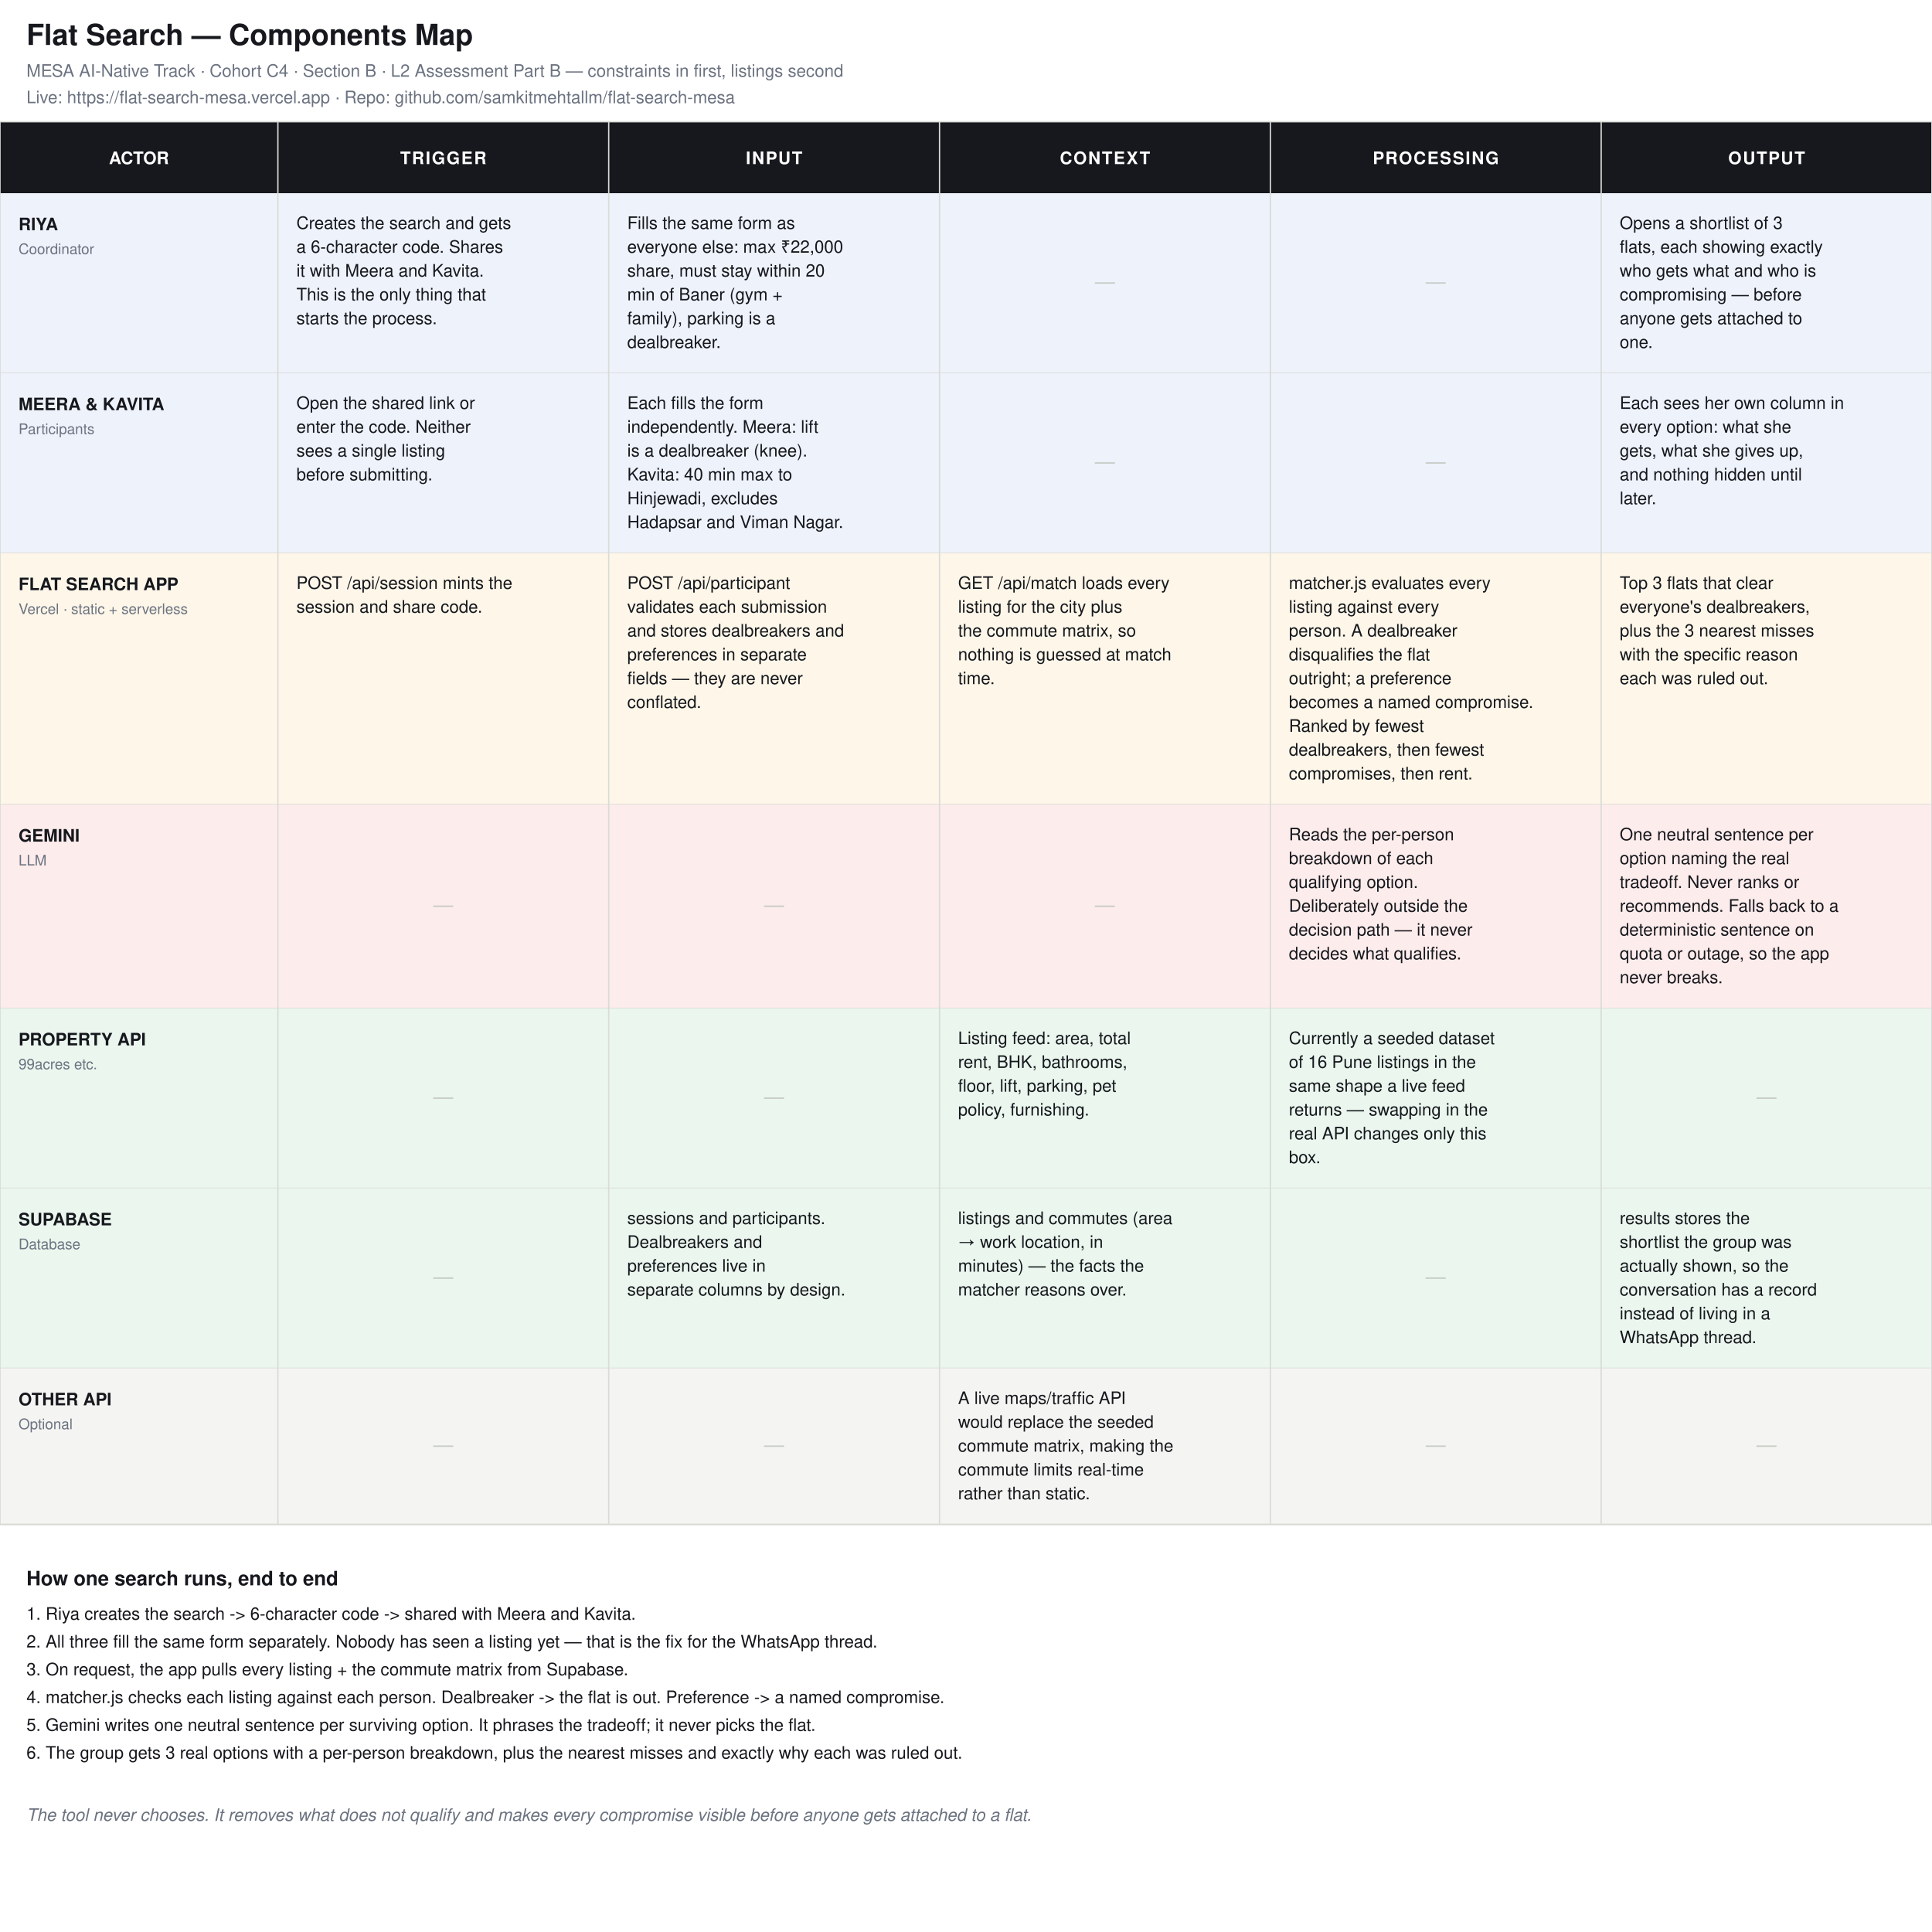
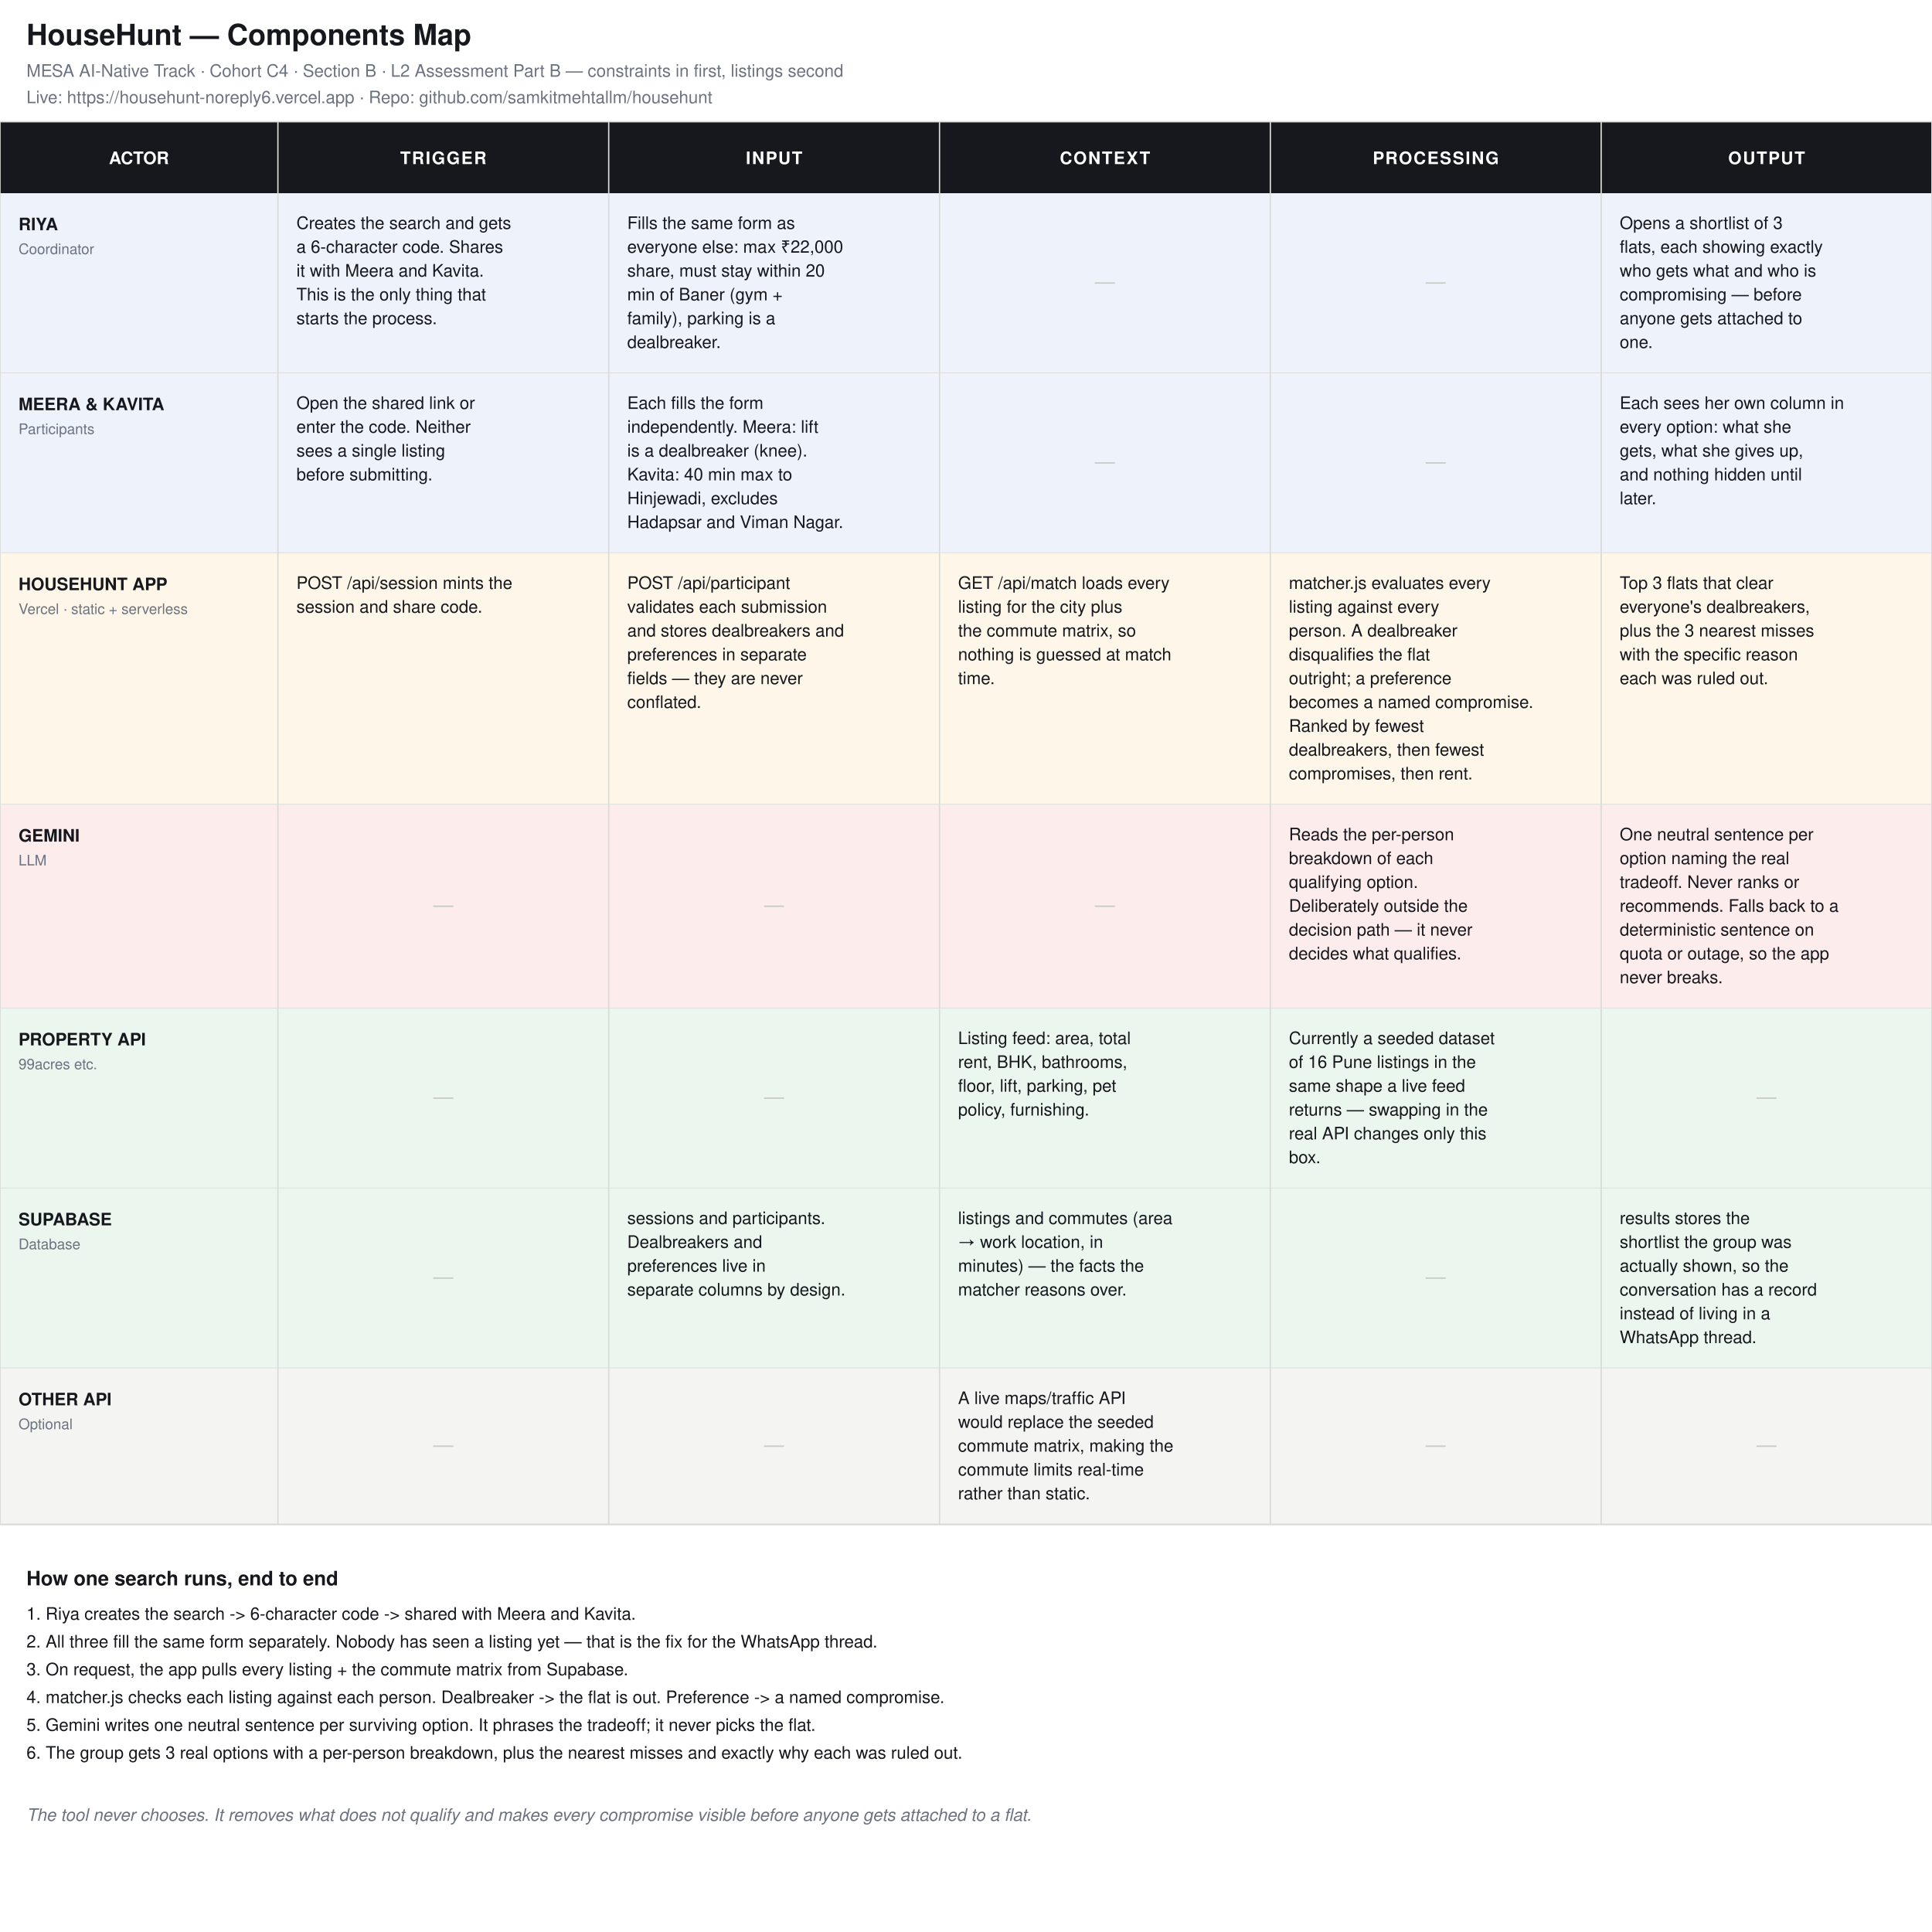
<svg xmlns="http://www.w3.org/2000/svg" width="1460" height="1460" viewBox="0 0 1460 1460" font-family="Helvetica, Arial, sans-serif">
  <rect width="1460" height="1460" fill="#ffffff" />
-   <text x="20" y="34" font-size="22" font-weight="bold" fill="#16181d">Flat Search — Components Map</text>
+   <text x="20" y="34" font-size="22" font-weight="bold" fill="#16181d">HouseHunt — Components Map</text>
  <text x="20" y="58" font-size="13" fill="#6b7280">MESA AI-Native Track · Cohort C4 · Section B · L2 Assessment Part B — constraints in first, listings second</text>
-   <text x="20" y="78" font-size="13" fill="#6b7280">Live: https://flat-search-mesa.vercel.app · Repo: github.com/samkitmehtallm/flat-search-mesa</text>
+   <text x="20" y="78" font-size="13" fill="#6b7280">Live: https://househunt-noreply6.vercel.app · Repo: github.com/samkitmehtallm/househunt</text>
  <rect x="0" y="92" width="1460" height="54" fill="#16181d" />
  <text x="105.0" y="124.0" font-size="13" font-weight="bold" fill="#ffffff" text-anchor="middle">ACTOR</text>
  <text x="335.0" y="124.0" font-size="13" font-weight="bold" fill="#ffffff" text-anchor="middle" letter-spacing="1">TRIGGER</text>
  <text x="585.0" y="124.0" font-size="13" font-weight="bold" fill="#ffffff" text-anchor="middle" letter-spacing="1">INPUT</text>
  <text x="835.0" y="124.0" font-size="13" font-weight="bold" fill="#ffffff" text-anchor="middle" letter-spacing="1">CONTEXT</text>
  <text x="1085.0" y="124.0" font-size="13" font-weight="bold" fill="#ffffff" text-anchor="middle" letter-spacing="1">PROCESSING</text>
  <text x="1335.0" y="124.0" font-size="13" font-weight="bold" fill="#ffffff" text-anchor="middle" letter-spacing="1">OUTPUT</text>
  <rect x="0" y="146" width="1460" height="136" fill="#eef2fb" />
  <text x="14" y="174" font-size="13" font-weight="bold" fill="#16181d">RIYA</text>
  <text x="14" y="192" font-size="11" fill="#6b7280">Coordinator</text>
  <text x="224" y="173" font-size="13" fill="#16181d">Creates the search and gets</text>
  <text x="224" y="191" font-size="13" fill="#16181d">a 6-character code. Shares</text>
  <text x="224" y="209" font-size="13" fill="#16181d">it with Meera and Kavita.</text>
  <text x="224" y="227" font-size="13" fill="#16181d">This is the only thing that</text>
  <text x="224" y="245" font-size="13" fill="#16181d">starts the process.</text>
  <text x="474" y="173" font-size="13" fill="#16181d">Fills the same form as</text>
  <text x="474" y="191" font-size="13" fill="#16181d">everyone else: max ₹22,000</text>
  <text x="474" y="209" font-size="13" fill="#16181d">share, must stay within 20</text>
  <text x="474" y="227" font-size="13" fill="#16181d">min of Baner (gym +</text>
  <text x="474" y="245" font-size="13" fill="#16181d">family), parking is a</text>
  <text x="474" y="263" font-size="13" fill="#16181d">dealbreaker.</text>
  <text x="835.0" y="218.0" font-size="15" fill="#c8ccc6" text-anchor="middle">—</text>
  <text x="1085.0" y="218.0" font-size="15" fill="#c8ccc6" text-anchor="middle">—</text>
  <text x="1224" y="173" font-size="13" fill="#16181d">Opens a shortlist of 3</text>
  <text x="1224" y="191" font-size="13" fill="#16181d">flats, each showing exactly</text>
  <text x="1224" y="209" font-size="13" fill="#16181d">who gets what and who is</text>
  <text x="1224" y="227" font-size="13" fill="#16181d">compromising — before</text>
  <text x="1224" y="245" font-size="13" fill="#16181d">anyone gets attached to</text>
  <text x="1224" y="263" font-size="13" fill="#16181d">one.</text>
  <line x1="0" y1="282" x2="1460" y2="282" stroke="#d9dbd7" stroke-width="1" />
  <rect x="0" y="282" width="1460" height="136" fill="#eef2fb" />
  <text x="14" y="310" font-size="13" font-weight="bold" fill="#16181d">MEERA &amp; KAVITA</text>
  <text x="14" y="328" font-size="11" fill="#6b7280">Participants</text>
  <text x="224" y="309" font-size="13" fill="#16181d">Open the shared link or</text>
  <text x="224" y="327" font-size="13" fill="#16181d">enter the code. Neither</text>
  <text x="224" y="345" font-size="13" fill="#16181d">sees a single listing</text>
  <text x="224" y="363" font-size="13" fill="#16181d">before submitting.</text>
  <text x="474" y="309" font-size="13" fill="#16181d">Each fills the form</text>
  <text x="474" y="327" font-size="13" fill="#16181d">independently. Meera: lift</text>
  <text x="474" y="345" font-size="13" fill="#16181d">is a dealbreaker (knee).</text>
  <text x="474" y="363" font-size="13" fill="#16181d">Kavita: 40 min max to</text>
  <text x="474" y="381" font-size="13" fill="#16181d">Hinjewadi, excludes</text>
  <text x="474" y="399" font-size="13" fill="#16181d">Hadapsar and Viman Nagar.</text>
  <text x="835.0" y="354.0" font-size="15" fill="#c8ccc6" text-anchor="middle">—</text>
  <text x="1085.0" y="354.0" font-size="15" fill="#c8ccc6" text-anchor="middle">—</text>
  <text x="1224" y="309" font-size="13" fill="#16181d">Each sees her own column in</text>
  <text x="1224" y="327" font-size="13" fill="#16181d">every option: what she</text>
  <text x="1224" y="345" font-size="13" fill="#16181d">gets, what she gives up,</text>
  <text x="1224" y="363" font-size="13" fill="#16181d">and nothing hidden until</text>
  <text x="1224" y="381" font-size="13" fill="#16181d">later.</text>
  <line x1="0" y1="418" x2="1460" y2="418" stroke="#d9dbd7" stroke-width="1" />
  <rect x="0" y="418" width="1460" height="190" fill="#fdf6e9" />
-   <text x="14" y="446" font-size="13" font-weight="bold" fill="#16181d">FLAT SEARCH APP</text>
+   <text x="14" y="446" font-size="13" font-weight="bold" fill="#16181d">HOUSEHUNT APP</text>
  <text x="14" y="464" font-size="11" fill="#6b7280">Vercel · static + serverless</text>
  <text x="224" y="445" font-size="13" fill="#16181d">POST /api/session mints the</text>
  <text x="224" y="463" font-size="13" fill="#16181d">session and share code.</text>
  <text x="474" y="445" font-size="13" fill="#16181d">POST /api/participant</text>
  <text x="474" y="463" font-size="13" fill="#16181d">validates each submission</text>
  <text x="474" y="481" font-size="13" fill="#16181d">and stores dealbreakers and</text>
  <text x="474" y="499" font-size="13" fill="#16181d">preferences in separate</text>
  <text x="474" y="517" font-size="13" fill="#16181d">fields — they are never</text>
  <text x="474" y="535" font-size="13" fill="#16181d">conflated.</text>
  <text x="724" y="445" font-size="13" fill="#16181d">GET /api/match loads every</text>
  <text x="724" y="463" font-size="13" fill="#16181d">listing for the city plus</text>
  <text x="724" y="481" font-size="13" fill="#16181d">the commute matrix, so</text>
  <text x="724" y="499" font-size="13" fill="#16181d">nothing is guessed at match</text>
  <text x="724" y="517" font-size="13" fill="#16181d">time.</text>
  <text x="974" y="445" font-size="13" fill="#16181d">matcher.js evaluates every</text>
  <text x="974" y="463" font-size="13" fill="#16181d">listing against every</text>
  <text x="974" y="481" font-size="13" fill="#16181d">person. A dealbreaker</text>
  <text x="974" y="499" font-size="13" fill="#16181d">disqualifies the flat</text>
  <text x="974" y="517" font-size="13" fill="#16181d">outright; a preference</text>
  <text x="974" y="535" font-size="13" fill="#16181d">becomes a named compromise.</text>
  <text x="974" y="553" font-size="13" fill="#16181d">Ranked by fewest</text>
  <text x="974" y="571" font-size="13" fill="#16181d">dealbreakers, then fewest</text>
  <text x="974" y="589" font-size="13" fill="#16181d">compromises, then rent.</text>
  <text x="1224" y="445" font-size="13" fill="#16181d">Top 3 flats that clear</text>
  <text x="1224" y="463" font-size="13" fill="#16181d">everyone's dealbreakers,</text>
  <text x="1224" y="481" font-size="13" fill="#16181d">plus the 3 nearest misses</text>
  <text x="1224" y="499" font-size="13" fill="#16181d">with the specific reason</text>
  <text x="1224" y="517" font-size="13" fill="#16181d">each was ruled out.</text>
  <line x1="0" y1="608" x2="1460" y2="608" stroke="#d9dbd7" stroke-width="1" />
  <rect x="0" y="608" width="1460" height="154" fill="#fdecec" />
  <text x="14" y="636" font-size="13" font-weight="bold" fill="#16181d">GEMINI</text>
  <text x="14" y="654" font-size="11" fill="#6b7280">LLM</text>
  <text x="335.0" y="689.0" font-size="15" fill="#c8ccc6" text-anchor="middle">—</text>
  <text x="585.0" y="689.0" font-size="15" fill="#c8ccc6" text-anchor="middle">—</text>
  <text x="835.0" y="689.0" font-size="15" fill="#c8ccc6" text-anchor="middle">—</text>
  <text x="974" y="635" font-size="13" fill="#16181d">Reads the per-person</text>
  <text x="974" y="653" font-size="13" fill="#16181d">breakdown of each</text>
  <text x="974" y="671" font-size="13" fill="#16181d">qualifying option.</text>
  <text x="974" y="689" font-size="13" fill="#16181d">Deliberately outside the</text>
  <text x="974" y="707" font-size="13" fill="#16181d">decision path — it never</text>
  <text x="974" y="725" font-size="13" fill="#16181d">decides what qualifies.</text>
  <text x="1224" y="635" font-size="13" fill="#16181d">One neutral sentence per</text>
  <text x="1224" y="653" font-size="13" fill="#16181d">option naming the real</text>
  <text x="1224" y="671" font-size="13" fill="#16181d">tradeoff. Never ranks or</text>
  <text x="1224" y="689" font-size="13" fill="#16181d">recommends. Falls back to a</text>
  <text x="1224" y="707" font-size="13" fill="#16181d">deterministic sentence on</text>
  <text x="1224" y="725" font-size="13" fill="#16181d">quota or outage, so the app</text>
  <text x="1224" y="743" font-size="13" fill="#16181d">never breaks.</text>
  <line x1="0" y1="762" x2="1460" y2="762" stroke="#d9dbd7" stroke-width="1" />
  <rect x="0" y="762" width="1460" height="136" fill="#eaf6ee" />
  <text x="14" y="790" font-size="13" font-weight="bold" fill="#16181d">PROPERTY API</text>
  <text x="14" y="808" font-size="11" fill="#6b7280">99acres etc.</text>
  <text x="335.0" y="834.0" font-size="15" fill="#c8ccc6" text-anchor="middle">—</text>
  <text x="585.0" y="834.0" font-size="15" fill="#c8ccc6" text-anchor="middle">—</text>
  <text x="724" y="789" font-size="13" fill="#16181d">Listing feed: area, total</text>
  <text x="724" y="807" font-size="13" fill="#16181d">rent, BHK, bathrooms,</text>
  <text x="724" y="825" font-size="13" fill="#16181d">floor, lift, parking, pet</text>
  <text x="724" y="843" font-size="13" fill="#16181d">policy, furnishing.</text>
  <text x="974" y="789" font-size="13" fill="#16181d">Currently a seeded dataset</text>
  <text x="974" y="807" font-size="13" fill="#16181d">of 16 Pune listings in the</text>
  <text x="974" y="825" font-size="13" fill="#16181d">same shape a live feed</text>
  <text x="974" y="843" font-size="13" fill="#16181d">returns — swapping in the</text>
  <text x="974" y="861" font-size="13" fill="#16181d">real API changes only this</text>
  <text x="974" y="879" font-size="13" fill="#16181d">box.</text>
  <text x="1335.0" y="834.0" font-size="15" fill="#c8ccc6" text-anchor="middle">—</text>
  <line x1="0" y1="898" x2="1460" y2="898" stroke="#d9dbd7" stroke-width="1" />
  <rect x="0" y="898" width="1460" height="136" fill="#eaf6ee" />
  <text x="14" y="926" font-size="13" font-weight="bold" fill="#16181d">SUPABASE</text>
  <text x="14" y="944" font-size="11" fill="#6b7280">Database</text>
  <text x="335.0" y="970.0" font-size="15" fill="#c8ccc6" text-anchor="middle">—</text>
  <text x="474" y="925" font-size="13" fill="#16181d">sessions and participants.</text>
  <text x="474" y="943" font-size="13" fill="#16181d">Dealbreakers and</text>
  <text x="474" y="961" font-size="13" fill="#16181d">preferences live in</text>
  <text x="474" y="979" font-size="13" fill="#16181d">separate columns by design.</text>
  <text x="724" y="925" font-size="13" fill="#16181d">listings and commutes (area</text>
  <text x="724" y="943" font-size="13" fill="#16181d">→ work location, in</text>
  <text x="724" y="961" font-size="13" fill="#16181d">minutes) — the facts the</text>
  <text x="724" y="979" font-size="13" fill="#16181d">matcher reasons over.</text>
  <text x="1085.0" y="970.0" font-size="15" fill="#c8ccc6" text-anchor="middle">—</text>
  <text x="1224" y="925" font-size="13" fill="#16181d">results stores the</text>
  <text x="1224" y="943" font-size="13" fill="#16181d">shortlist the group was</text>
  <text x="1224" y="961" font-size="13" fill="#16181d">actually shown, so the</text>
  <text x="1224" y="979" font-size="13" fill="#16181d">conversation has a record</text>
  <text x="1224" y="997" font-size="13" fill="#16181d">instead of living in a</text>
  <text x="1224" y="1015" font-size="13" fill="#16181d">WhatsApp thread.</text>
  <line x1="0" y1="1034" x2="1460" y2="1034" stroke="#d9dbd7" stroke-width="1" />
  <rect x="0" y="1034" width="1460" height="118" fill="#f4f4f2" />
  <text x="14" y="1062" font-size="13" font-weight="bold" fill="#16181d">OTHER API</text>
  <text x="14" y="1080" font-size="11" fill="#6b7280">Optional</text>
  <text x="335.0" y="1097.0" font-size="15" fill="#c8ccc6" text-anchor="middle">—</text>
  <text x="585.0" y="1097.0" font-size="15" fill="#c8ccc6" text-anchor="middle">—</text>
  <text x="724" y="1061" font-size="13" fill="#16181d">A live maps/traffic API</text>
  <text x="724" y="1079" font-size="13" fill="#16181d">would replace the seeded</text>
  <text x="724" y="1097" font-size="13" fill="#16181d">commute matrix, making the</text>
  <text x="724" y="1115" font-size="13" fill="#16181d">commute limits real-time</text>
  <text x="724" y="1133" font-size="13" fill="#16181d">rather than static.</text>
  <text x="1085.0" y="1097.0" font-size="15" fill="#c8ccc6" text-anchor="middle">—</text>
  <text x="1335.0" y="1097.0" font-size="15" fill="#c8ccc6" text-anchor="middle">—</text>
  <line x1="0" y1="1152" x2="1460" y2="1152" stroke="#d9dbd7" stroke-width="1" />
  <line x1="210" y1="92" x2="210" y2="1152" stroke="#d9dbd7" stroke-width="1" />
  <line x1="460" y1="92" x2="460" y2="1152" stroke="#d9dbd7" stroke-width="1" />
  <line x1="710" y1="92" x2="710" y2="1152" stroke="#d9dbd7" stroke-width="1" />
  <line x1="960" y1="92" x2="960" y2="1152" stroke="#d9dbd7" stroke-width="1" />
  <line x1="1210" y1="92" x2="1210" y2="1152" stroke="#d9dbd7" stroke-width="1" />
  <line x1="1460" y1="92" x2="1460" y2="1152" stroke="#d9dbd7" stroke-width="1" />
  <rect x="0" y="92" width="1460" height="1060" fill="none" stroke="#d9dbd7" stroke-width="1" />
  <text x="20" y="1198" font-size="15" font-weight="bold" fill="#16181d">How one search runs, end to end</text>
  <text x="20" y="1224" font-size="13" fill="#16181d">1.  Riya creates the search  -&gt;  6-character code  -&gt;  shared with Meera and Kavita.</text>
  <text x="20" y="1245" font-size="13" fill="#16181d">2.  All three fill the same form separately. Nobody has seen a listing yet — that is the fix for the WhatsApp thread.</text>
  <text x="20" y="1266" font-size="13" fill="#16181d">3.  On request, the app pulls every listing + the commute matrix from Supabase.</text>
  <text x="20" y="1287" font-size="13" fill="#16181d">4.  matcher.js checks each listing against each person. Dealbreaker -&gt; the flat is out. Preference -&gt; a named compromise.</text>
  <text x="20" y="1308" font-size="13" fill="#16181d">5.  Gemini writes one neutral sentence per surviving option. It phrases the tradeoff; it never picks the flat.</text>
  <text x="20" y="1329" font-size="13" fill="#16181d">6.  The group gets 3 real options with a per-person breakdown, plus the nearest misses and exactly why each was ruled out.</text>
  <text x="20" y="1376" font-size="13" font-style="italic" fill="#6b7280">The tool never chooses. It removes what does not qualify and makes every compromise visible before anyone gets attached to a flat.</text>
</svg>
